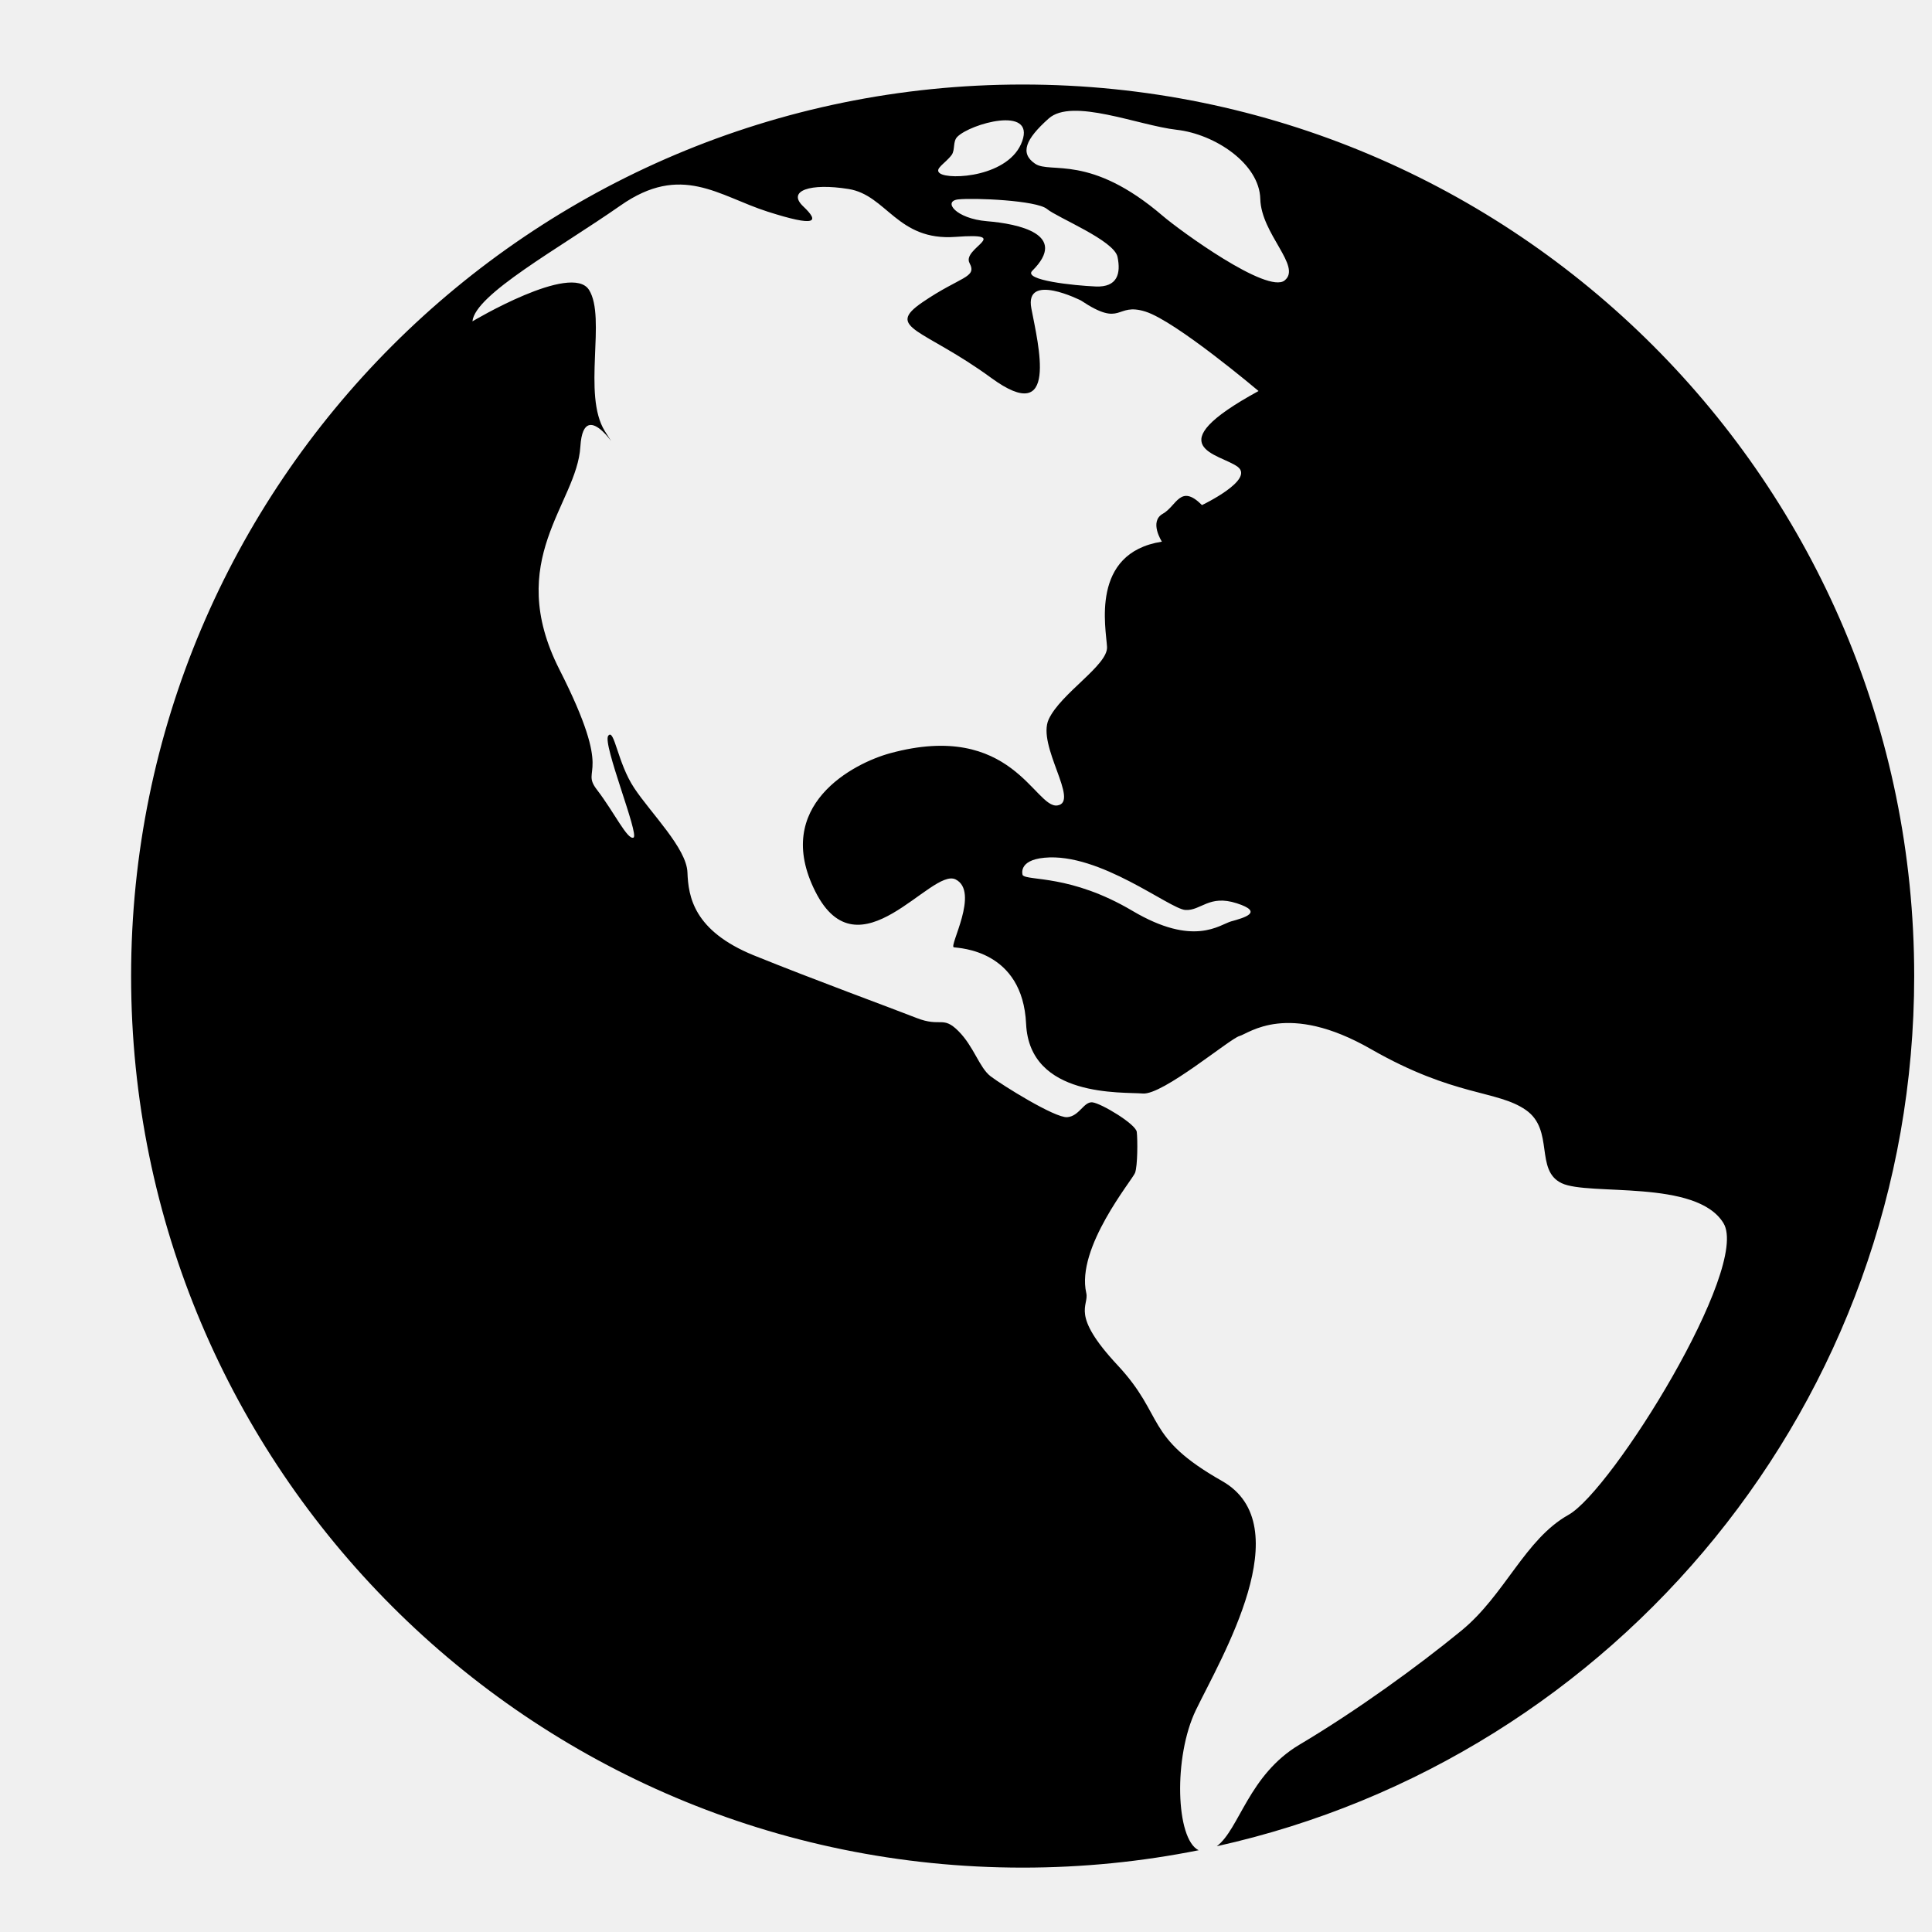
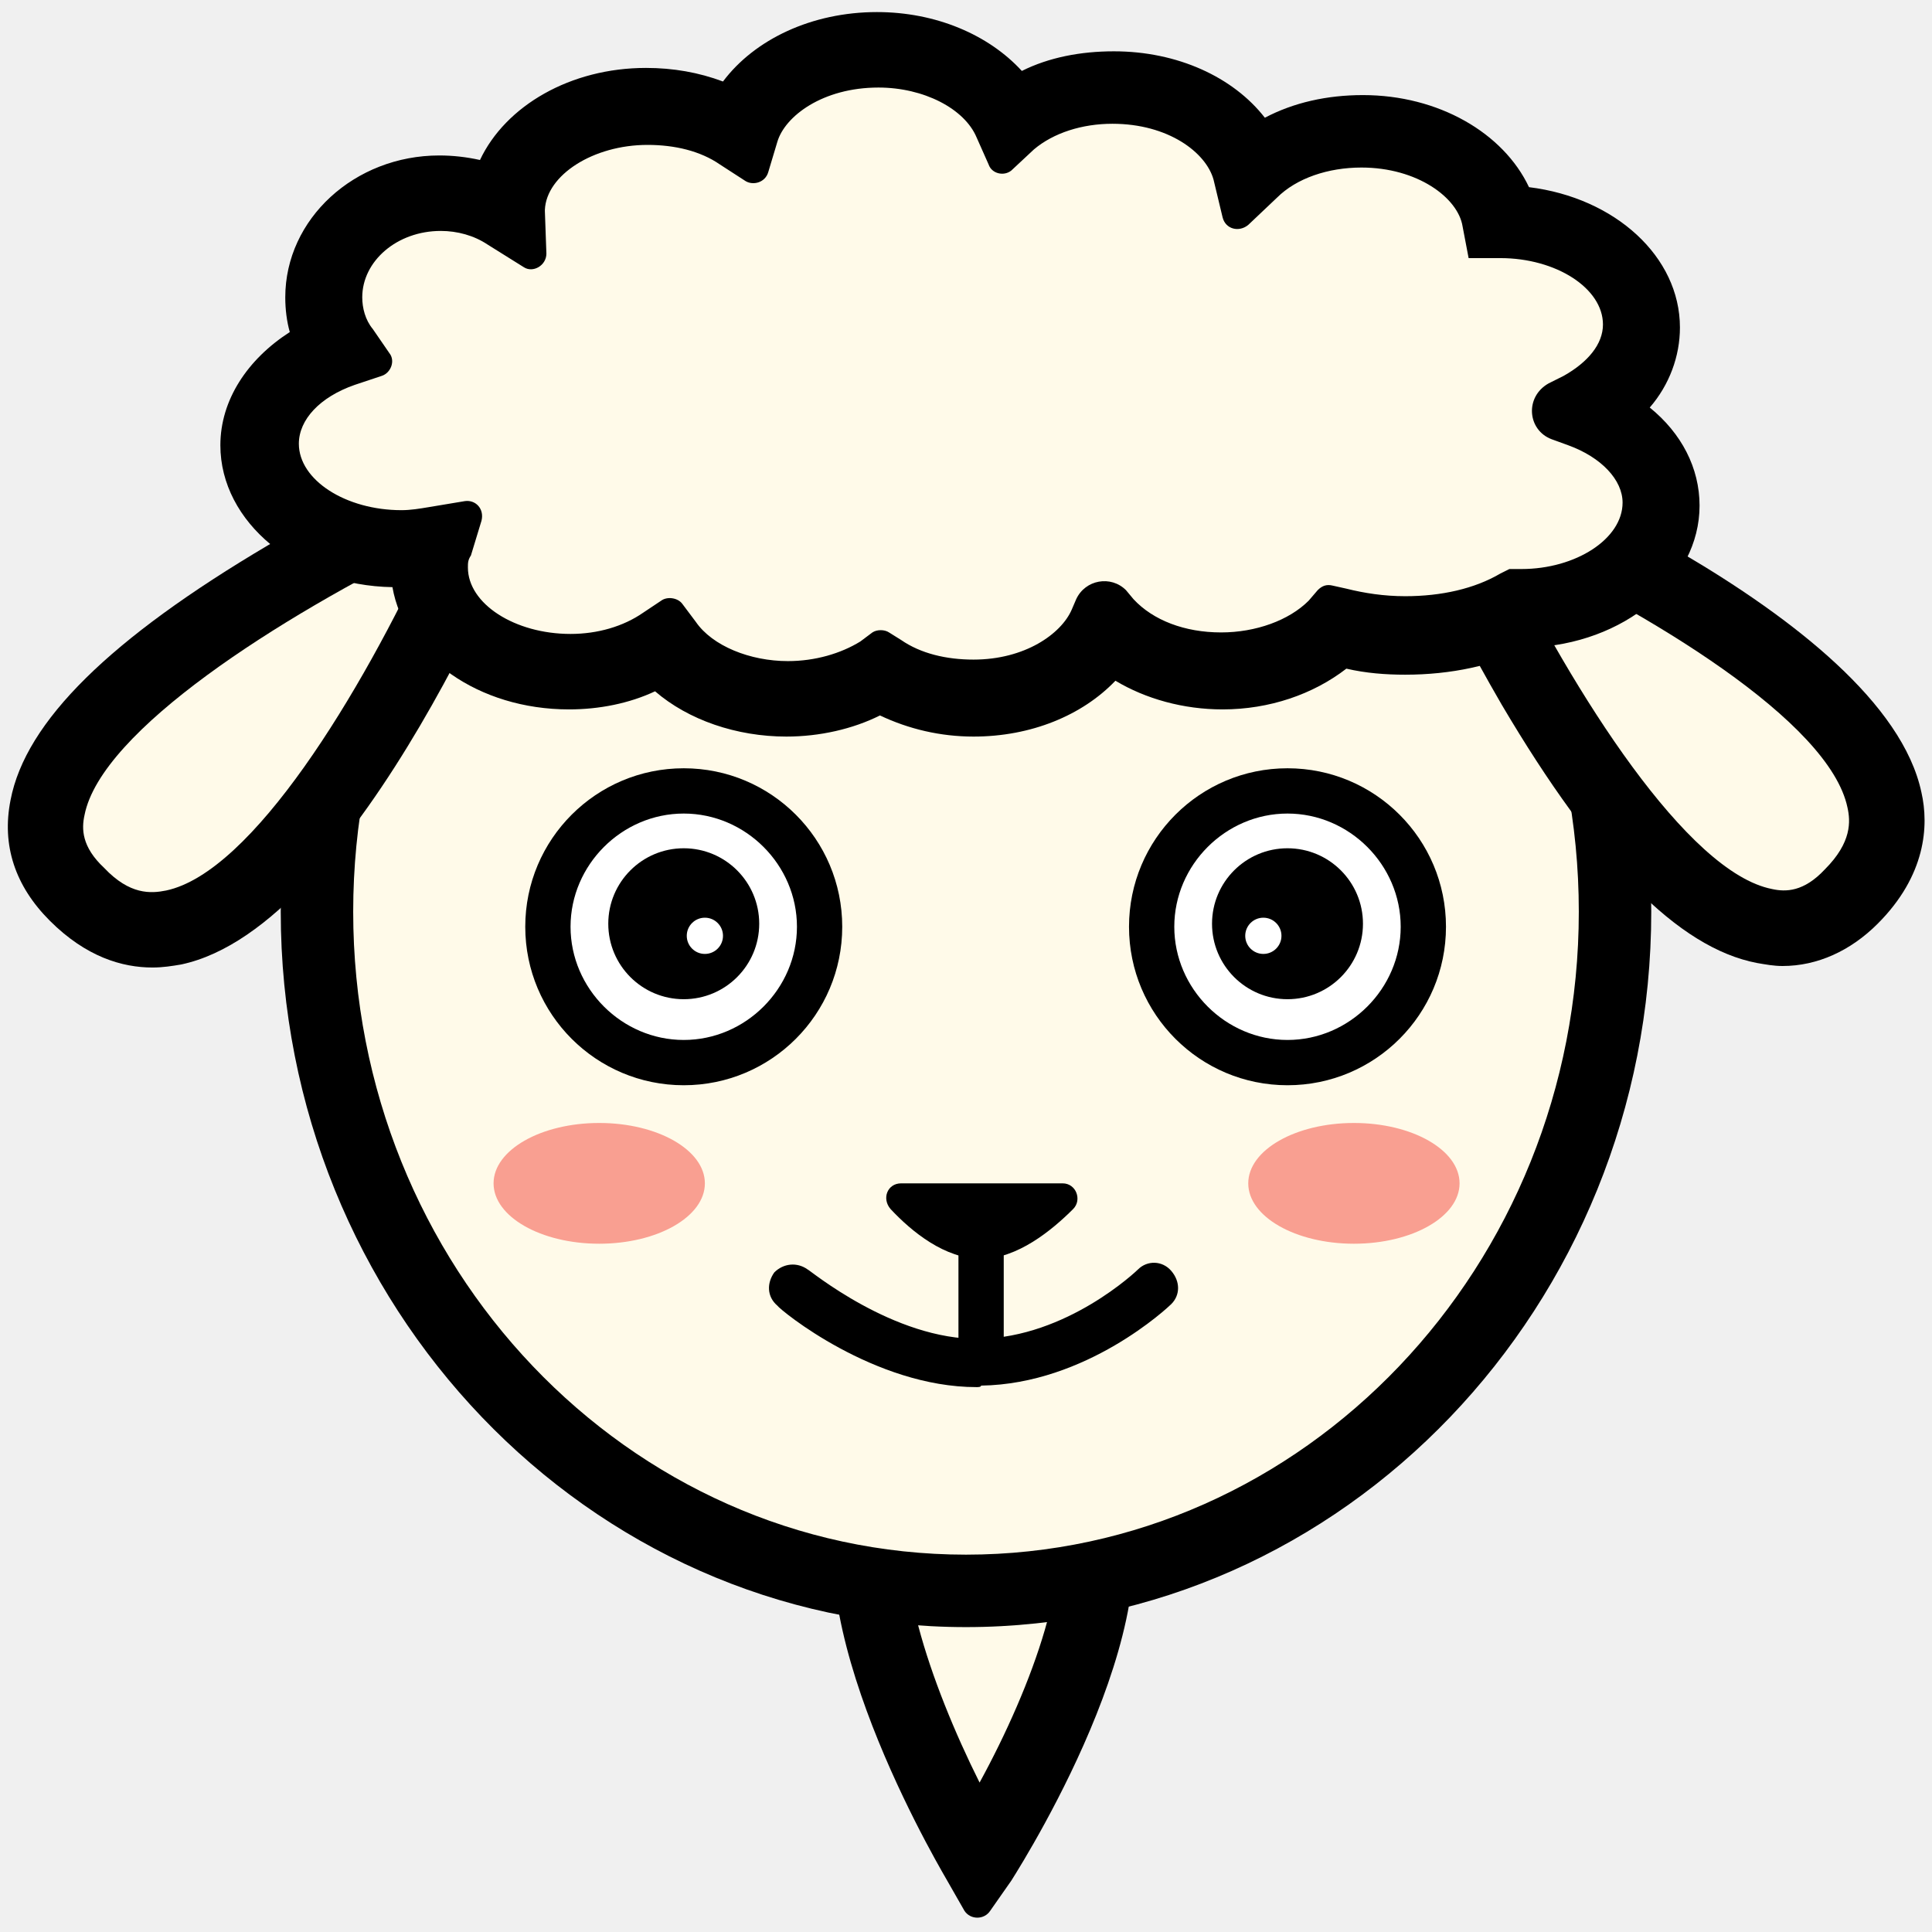
- <svg xmlns="http://www.w3.org/2000/svg" viewBox="0 0 28 28" version="1.1" id="svg60" width="28" height="28">
-   <defs id="defs64" />
-   <path d="m 14.821,1.225 c -7.136,0 -12.921,5.785 -12.921,12.921 0,7.136 5.785,12.921 12.921,12.921 0.873,0 1.726,-0.087 2.551,-0.252 -0.332,-0.159 -0.369,-1.352 -0.04,-2.032 0.366,-0.757 1.514,-2.675 0.379,-3.319 -1.136,-0.644 -0.82,-0.934 -1.514,-1.678 -0.694,-0.744 -0.41,-0.856 -0.454,-1.047 -0.151,-0.656 0.669,-1.64 0.707,-1.741 0.038,-0.101 0.038,-0.479 0.025,-0.593 -0.013,-0.114 -0.517,-0.416 -0.643,-0.429 -0.126,-0.013 -0.189,0.202 -0.366,0.215 -0.177,0.013 -0.946,-0.467 -1.11,-0.593 -0.164,-0.126 -0.24,-0.429 -0.467,-0.656 -0.227,-0.227 -0.252,-0.05 -0.606,-0.189 -0.353,-0.139 -1.489,-0.555 -2.36,-0.908 C 10.052,13.489 9.976,12.994 9.963,12.644 9.951,12.294 9.433,11.786 9.191,11.42 8.948,11.054 8.903,10.549 8.815,10.663 8.727,10.776 9.269,12.101 9.181,12.139 9.093,12.177 8.903,11.773 8.651,11.445 8.399,11.117 8.916,11.294 8.108,9.704 7.301,8.114 8.361,7.303 8.411,6.474 8.462,5.644 9.093,6.777 8.765,6.247 8.436,5.717 8.79,4.606 8.537,4.202 8.285,3.799 6.847,4.657 6.847,4.657 6.884,4.266 8.108,3.597 8.992,2.979 9.875,2.36 10.414,2.84 11.124,3.067 c 0.71,0.227 0.757,0.151 0.517,-0.076 -0.24,-0.227 0.101,-0.341 0.656,-0.252 0.555,0.088 0.707,0.757 1.552,0.694 0.845,-0.063 0.088,0.164 0.202,0.379 0.114,0.215 -0.126,0.189 -0.681,0.568 -0.555,0.379 0.013,0.379 0.997,1.098 0.984,0.719 0.681,-0.479 0.58,-1.009 -0.101,-0.53 0.719,-0.114 0.719,-0.114 0.606,0.404 0.494,0.022 0.935,0.161 0.442,0.139 1.639,1.151 1.639,1.151 -1.502,0.82 -0.555,0.909 -0.303,1.098 0.252,0.189 -0.517,0.555 -0.517,0.555 -0.315,-0.315 -0.366,0.013 -0.568,0.126 -0.202,0.114 -0.013,0.404 -0.013,0.404 -1.044,0.164 -0.808,1.262 -0.795,1.527 0.013,0.265 -0.669,0.669 -0.845,1.047 -0.177,0.379 0.454,1.199 0.126,1.249 -0.328,0.05 -0.656,-1.237 -2.423,-0.757 -0.533,0.145 -1.716,0.757 -1.085,2.006 0.631,1.249 1.678,-0.353 2.032,-0.177 0.353,0.177 -0.101,0.972 -0.025,0.984 0.076,0.013 0.997,0.035 1.047,1.11 0.05,1.076 1.401,0.984 1.691,1.009 0.29,0.025 1.262,-0.795 1.401,-0.833 0.139,-0.038 0.694,-0.505 1.905,0.189 1.211,0.694 1.83,0.593 2.246,0.883 0.416,0.29 0.126,0.871 0.517,1.06 0.391,0.189 1.956,-0.063 2.347,0.58 0.391,0.644 -1.615,3.874 -2.246,4.227 -0.631,0.353 -0.921,1.161 -1.552,1.678 -0.631,0.517 -1.514,1.158 -2.347,1.653 -0.737,0.438 -0.87,1.224 -1.198,1.472 C 23.418,25.474 27.742,20.315 27.742,14.145 27.742,7.009 21.957,1.225 14.821,1.225 Z m 3.028,12.126 c -0.177,0.05 -0.543,0.379 -1.438,-0.151 -0.896,-0.53 -1.514,-0.429 -1.59,-0.517 0,0 -0.076,-0.215 0.315,-0.252 0.803,-0.078 1.817,0.744 2.044,0.757 0.227,0.013 0.341,-0.227 0.744,-0.097 0.404,0.13 0.101,0.211 -0.076,0.261 z M 13.622,2.512 c -0.088,-0.064 0.073,-0.138 0.169,-0.265 0.055,-0.074 0.014,-0.196 0.084,-0.265 0.189,-0.189 1.123,-0.454 0.94,0.063 C 14.633,2.562 13.761,2.613 13.622,2.512 Z M 15.881,4.152 C 15.566,4.139 14.823,4.061 14.96,3.925 15.493,3.395 14.758,3.243 14.304,3.206 13.85,3.168 13.66,2.915 13.887,2.89 c 0.227,-0.025 1.136,0.013 1.287,0.139 0.151,0.126 0.972,0.454 1.022,0.694 0.05,0.24 0,0.442 -0.315,0.429 z M 18.619,4.064 C 18.367,4.266 17.097,3.339 16.853,3.13 15.793,2.221 15.225,2.524 15.002,2.373 c -0.223,-0.151 -0.143,-0.353 0.197,-0.656 0.341,-0.303 1.3,0.101 1.855,0.164 0.555,0.063 1.199,0.492 1.211,1.002 0.013,0.51 0.606,0.979 0.353,1.181 z" id="path2" style="stroke-width:0.034" />
+ <svg xmlns="http://www.w3.org/2000/svg" t="1735028617033" class="icon" viewBox="0 0 1024 1024" version="1.1" p-id="3361" width="32" height="32">
+   <path d="M518.4 985.6s-130.4-219.2 0-219.2c139.2-0.8 0 219.2 0 219.2z" fill="#FFFAE9" p-id="3362" />
+   <path d="M524.8 1012.8c-3.2 4.8-10.4 4.8-13.6 0l-9.6-16.8c-8.8-15.2-87.2-151.2-50.4-216 8.8-15.2 27.2-33.6 68-33.6 44 0 64 19.2 72.8 36 36 66.4-46.4 199.2-56 214.4l-11.2 16z m-6.4-227.2c-25.6 0-31.2 10.4-32.8 13.6-15.2 26.4 7.2 92.8 33.6 145.6 28-51.2 52-116.8 36.8-144-2.4-4-8.8-15.2-37.6-15.2z" p-id="3363" />
+   <path d="M168 483.2a360 344 90 1 0 688 0 360 344 90 1 0-688 0Z" fill="#FFFAE9" p-id="3364" />
+   <path d="M512 862.4c-200 0-363.2-170.4-363.2-379.2S312 104 512 104s363.2 170.4 363.2 379.2S712 862.4 512 862.4z m0-720c-179.2 0-324.8 152.8-324.8 340.8S332.8 824 512 824s324.8-152.8 324.8-340.8S691.2 142.4 512 142.4z" p-id="3365" />
+   <path d="M755.2 248.8s134.4 318.4 226.4 226.4C1080 376.8 755.2 248.8 755.2 248.8z" fill="#FFFAE9" p-id="3366" />
+   <path d="M944.8 512c-4.8 0-8.8-0.8-13.6-1.6-41.6-8-85.6-52.8-135.2-136.8-34.4-59.2-58.4-114.4-59.2-116.8l-18.4-44 44 17.6c24 9.6 236 95.2 256 189.6 4 17.6 2.4 44-23.2 69.6-14.4 14.4-32 22.4-50.4 22.4zM795.2 288c39.2 80 99.2 174.4 144 183.2 7.2 1.6 16.8 1.6 28-10.4 14.4-14.4 13.6-25.6 12-32.8-9.6-45.6-104.8-103.2-184-140z" p-id="3367" />
+   <path d="M267.2 248S-51.2 382.4 40.8 474.4C139.2 572.8 267.2 248 267.2 248z" fill="#FFFAE9" p-id="3368" />
+   <path d="M80.8 512.8c-16 0-35.2-5.6-54.4-24.8C8 469.6 0.8 448 5.6 424c8-41.6 52.8-85.6 136.8-135.2 59.2-34.4 115.2-58.4 116.8-59.2l44-18.4-17.6 44c-9.6 24-95.2 236-189.6 256-4.8 0.8-9.6 1.6-15.2 1.6zM228 288c-80 39.2-174.4 99.2-183.2 144-1.6 7.2-1.6 16.8 10.4 28C68.8 474.4 80 473.6 88 472c45.6-9.6 103.2-104 140-184z" p-id="3369" />
+   <path d="M838.4 218.4c19.2-9.6 32-26.4 32-44.8 0-30.4-33.6-55.2-74.4-55.2h-0.8c-4.8-27.2-36-48-73.6-48-24 0-45.6 8.8-59.2 21.6-6.4-25.6-36.8-44.8-72.8-44.8-21.6 0-40.8 7.2-54.4 17.6-9.6-22.4-37.6-38.4-70.4-38.4-36 0-65.6 18.4-72.8 44C379.2 61.6 362.4 56 343.2 56c-40.8 0-74.4 24.8-74.4 55.2v0.8c-10.4-6.4-22.4-10.4-35.2-10.4-34.4 0-61.6 24.8-61.6 55.2 0 10.4 3.2 20 8.8 28-25.6 8.8-43.2 28-43.2 50.4 0 30.4 33.6 55.2 74.4 55.2 6.4 0 12-0.8 18.4-1.6-0.8 4-1.6 8-1.6 11.2 0 30.4 33.6 55.2 74.4 55.2 19.2 0 36.8-5.6 49.6-14.4 12.8 17.6 36.8 28.8 65.6 28.8 19.2 0 36-5.6 49.6-14.4 12.8 8.8 30.4 14.4 49.6 14.4 32.8 0 61.6-16 70.4-38.4 13.6 14.4 36 24 60.8 24s47.2-9.6 60.8-23.2c11.2 3.2 23.2 4.8 36.8 4.8 23.2 0 44-5.6 60-14.4h0.8c40.8 0 74.4-24.8 74.4-55.2-1.6-21.6-18.4-40-43.2-48.8z" fill="#FFFAE9" p-id="3370" />
+   <path d="M516 390.4c-17.6 0-34.4-4-49.6-11.2-14.4 7.2-32 11.2-49.6 11.2-26.4 0-52-8.8-69.6-24-13.6 6.4-29.6 9.6-45.6 9.6-48 0-87.2-28-93.6-64.8-50.4-0.8-91.2-34.4-91.2-75.2 0-24 14.4-45.6 36.8-60-1.6-5.6-2.4-12-2.4-18.4 0-41.6 36.8-75.2 81.6-75.2 7.2 0 14.4 0.8 21.6 2.4 13.6-28.8 48-48.8 88-48.8 14.4 0 28 2.4 40.8 7.2C400 20.8 430.4 6.4 464.8 6.4c31.2 0 59.2 12 76.8 31.2 14.4-7.2 31.2-10.4 48.8-10.4 33.6 0 63.2 13.6 80 35.2 15.2-8 32.8-12 52-12 40 0 74.4 20 88 48.8 45.6 5.6 80 36.8 80 74.4 0 15.2-5.6 30.4-16 42.4 16.8 13.6 26.4 32 26.4 52 0 40-40 73.6-90.4 75.2-18.4 9.6-41.6 14.4-65.6 14.4-10.4 0-20.8-0.8-31.2-3.2C696 368 672.8 376 648 376c-20.8 0-40.8-5.6-56.8-15.2-17.6 18.4-44.8 29.6-75.2 29.6z m-53.6-55.2c2.4-1.6 6.4-1.6 8.8 0l6.4 4c10.4 7.2 24 10.4 38.4 10.4 27.2 0 46.4-13.6 52-26.4l2.4-5.6c4.8-10.4 18.4-12.8 26.4-4.8l4 4.8c10.4 11.2 27.2 17.6 46.4 17.6 18.4 0 36-6.4 46.4-16.8l4.8-5.6c2.4-2.4 4.8-3.2 8-2.4l7.2 1.6c9.6 2.4 20 4 31.2 4 19.2 0 36.8-4 50.4-12l4.8-2.4h6.4c28.8 0 53.6-16 53.6-35.2 0-12-11.2-24-28.8-30.4l-8.8-3.2c-12.8-4.8-14.4-22.4-1.6-29.6l8-4c12.8-7.2 20.8-16.8 20.8-27.2 0-19.2-24.8-35.2-54.4-35.2h-16.8l-3.2-16.8c-2.4-15.2-24-31.2-53.6-31.2-17.6 0-34.4 5.6-44.8 16l-15.2 14.4c-4.8 4-12 2.4-13.6-4l-4.8-20c-4-14.4-24-29.6-53.6-29.6-16 0-31.2 4.8-41.6 13.6L536 90.4c-4 3.2-10.4 1.6-12-3.2l-6.4-14.4c-6.4-15.2-28-26.4-52-26.4-29.6 0-49.6 15.2-53.6 28.8l-4.8 16c-1.6 5.6-8 7.2-12 4.8l-13.6-8.8c-10.4-7.2-24-10.4-38.4-10.4-28.8 0-53.6 16-54.4 34.4v0.8l0.8 22.4c0 6.4-7.2 10.4-12 7.2l-19.2-12c-7.2-4.8-16-7.2-24.8-7.2-23.2 0-41.6 16-41.6 35.2 0 5.6 1.6 12 5.6 16.8l8.8 12.8c3.2 4 0.8 10.4-4 12l-14.4 4.8c-18.4 6.4-29.6 18.4-29.6 31.2 0 19.2 24.8 35.2 54.4 35.2 4.8 0 9.6-0.8 14.4-1.6l19.2-3.2c5.6-0.8 10.4 4 8.8 10.4l-5.6 18.4c-1.6 2.4-1.6 4-1.6 6.4 0 19.2 24.8 35.2 54.4 35.2 14.4 0 28-4 38.4-11.2l9.6-6.4c3.2-2.4 8.8-1.6 11.2 1.6l7.2 9.6c8.8 12.8 28.8 20.8 48.8 20.8 14.4 0 28-4 38.4-10.4l6.4-4.8z" p-id="3371" />
+   <path d="M682.4 491.2m-72 0a72 72 0 1 0 144 0 72 72 0 1 0-144 0Z" fill="#FFFFFF" p-id="3372" />
+   <path d="M682.4 575.2c-46.4 0-84-37.6-84-84s37.6-84 84-84 84 37.6 84 84-37.6 84-84 84z m0-144c-32.8 0-60 27.2-60 60s27.2 60 60 60 60-27.2 60-60-27.2-60-60-60z" p-id="3373" />
+   <path d="M682.4 489.6m-40 0a40 40 0 1 0 80 0 40 40 0 1 0-80 0Z" p-id="3374" />
+   <path d="M362.4 491.2m-72 0a72 72 0 1 0 144 0 72 72 0 1 0-144 0Z" fill="#FFFFFF" p-id="3375" />
+   <path d="M362.4 575.2c-46.4 0-84-37.6-84-84s37.6-84 84-84 84 37.6 84 84-37.6 84-84 84z m0-144c-32.8 0-60 27.2-60 60s27.2 60 60 60 60-27.2 60-60-27.2-60-60-60z" p-id="3376" />
+   <path d="M362.4 489.6m-40 0a40 40 0 1 0 80 0 40 40 0 1 0-80 0Z" p-id="3377" />
+   <path d="M373.6 496m-9.6 0a9.6 9.6 0 1 0 19.2 0 9.6 9.6 0 1 0-19.2 0Z" fill="#FFFFFF" p-id="3378" />
+   <path d="M669.6 496m-9.6 0a9.6 9.6 0 1 0 19.2 0 9.6 9.6 0 1 0-19.2 0Z" fill="#FFFFFF" p-id="3379" />
+   <path d="M477.6 627.2c-7.2 0-10.4 8-5.6 13.6 11.2 12 28.8 26.4 48 26.4s37.6-15.2 48.8-26.4c4.8-4.8 1.6-13.6-5.6-13.6H477.6z" p-id="3380" />
+   <path d="M508 655.2h24v60.8h-24z" p-id="3381" />
+   <path d="M517.6 735.2c-54.4 0-104-40.8-105.6-43.2-5.6-4.8-5.6-12-1.6-17.6 4.8-4.8 12-5.6 17.6-1.6 0.8 0 45.6 37.6 91.2 36.8 46.4-0.8 83.2-36 84-36.8 4.8-4.8 12.8-4.8 17.6 0.8s4.8 12.8 0 17.6c-1.6 1.6-44.8 42.4-100.8 43.2 0 0.8-1.6 0.8-2.4 0.8z" p-id="3382" />
+   <path d="M261.6 627.2a56 32 0 1 0 112 0 56 32 0 1 0-112 0Z" fill="#F99F91" p-id="3383" />
+   <path d="M661.6 627.2a56 32 0 1 0 112 0 56 32 0 1 0-112 0Z" fill="#F99F91" p-id="3384" />
</svg>
